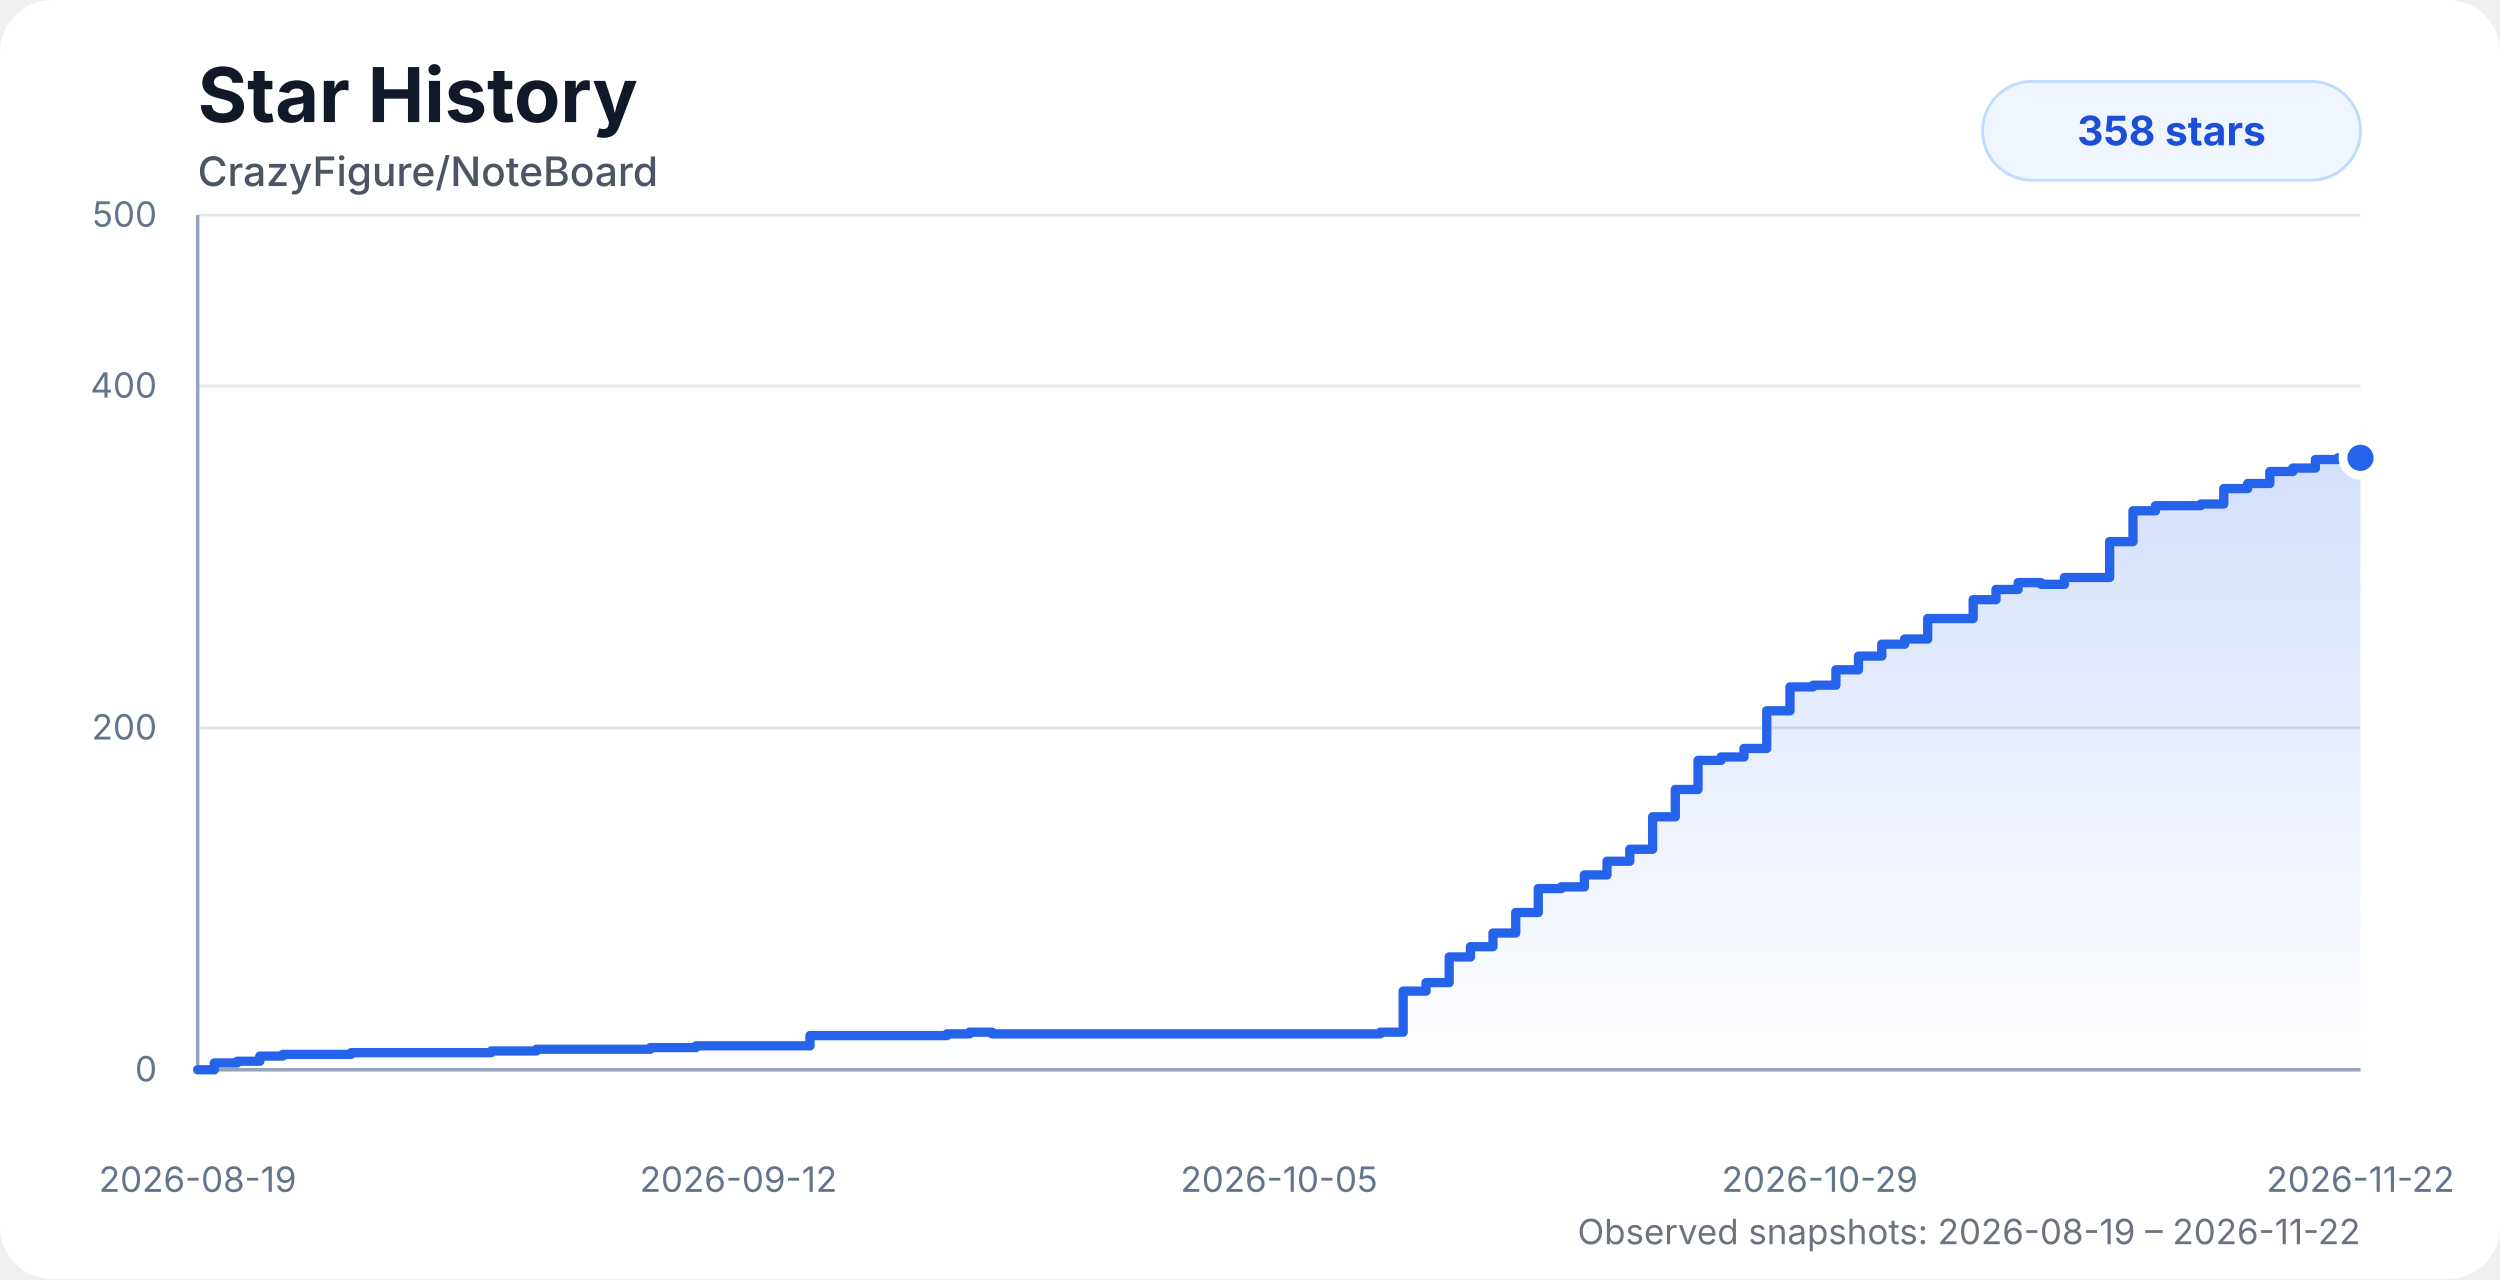
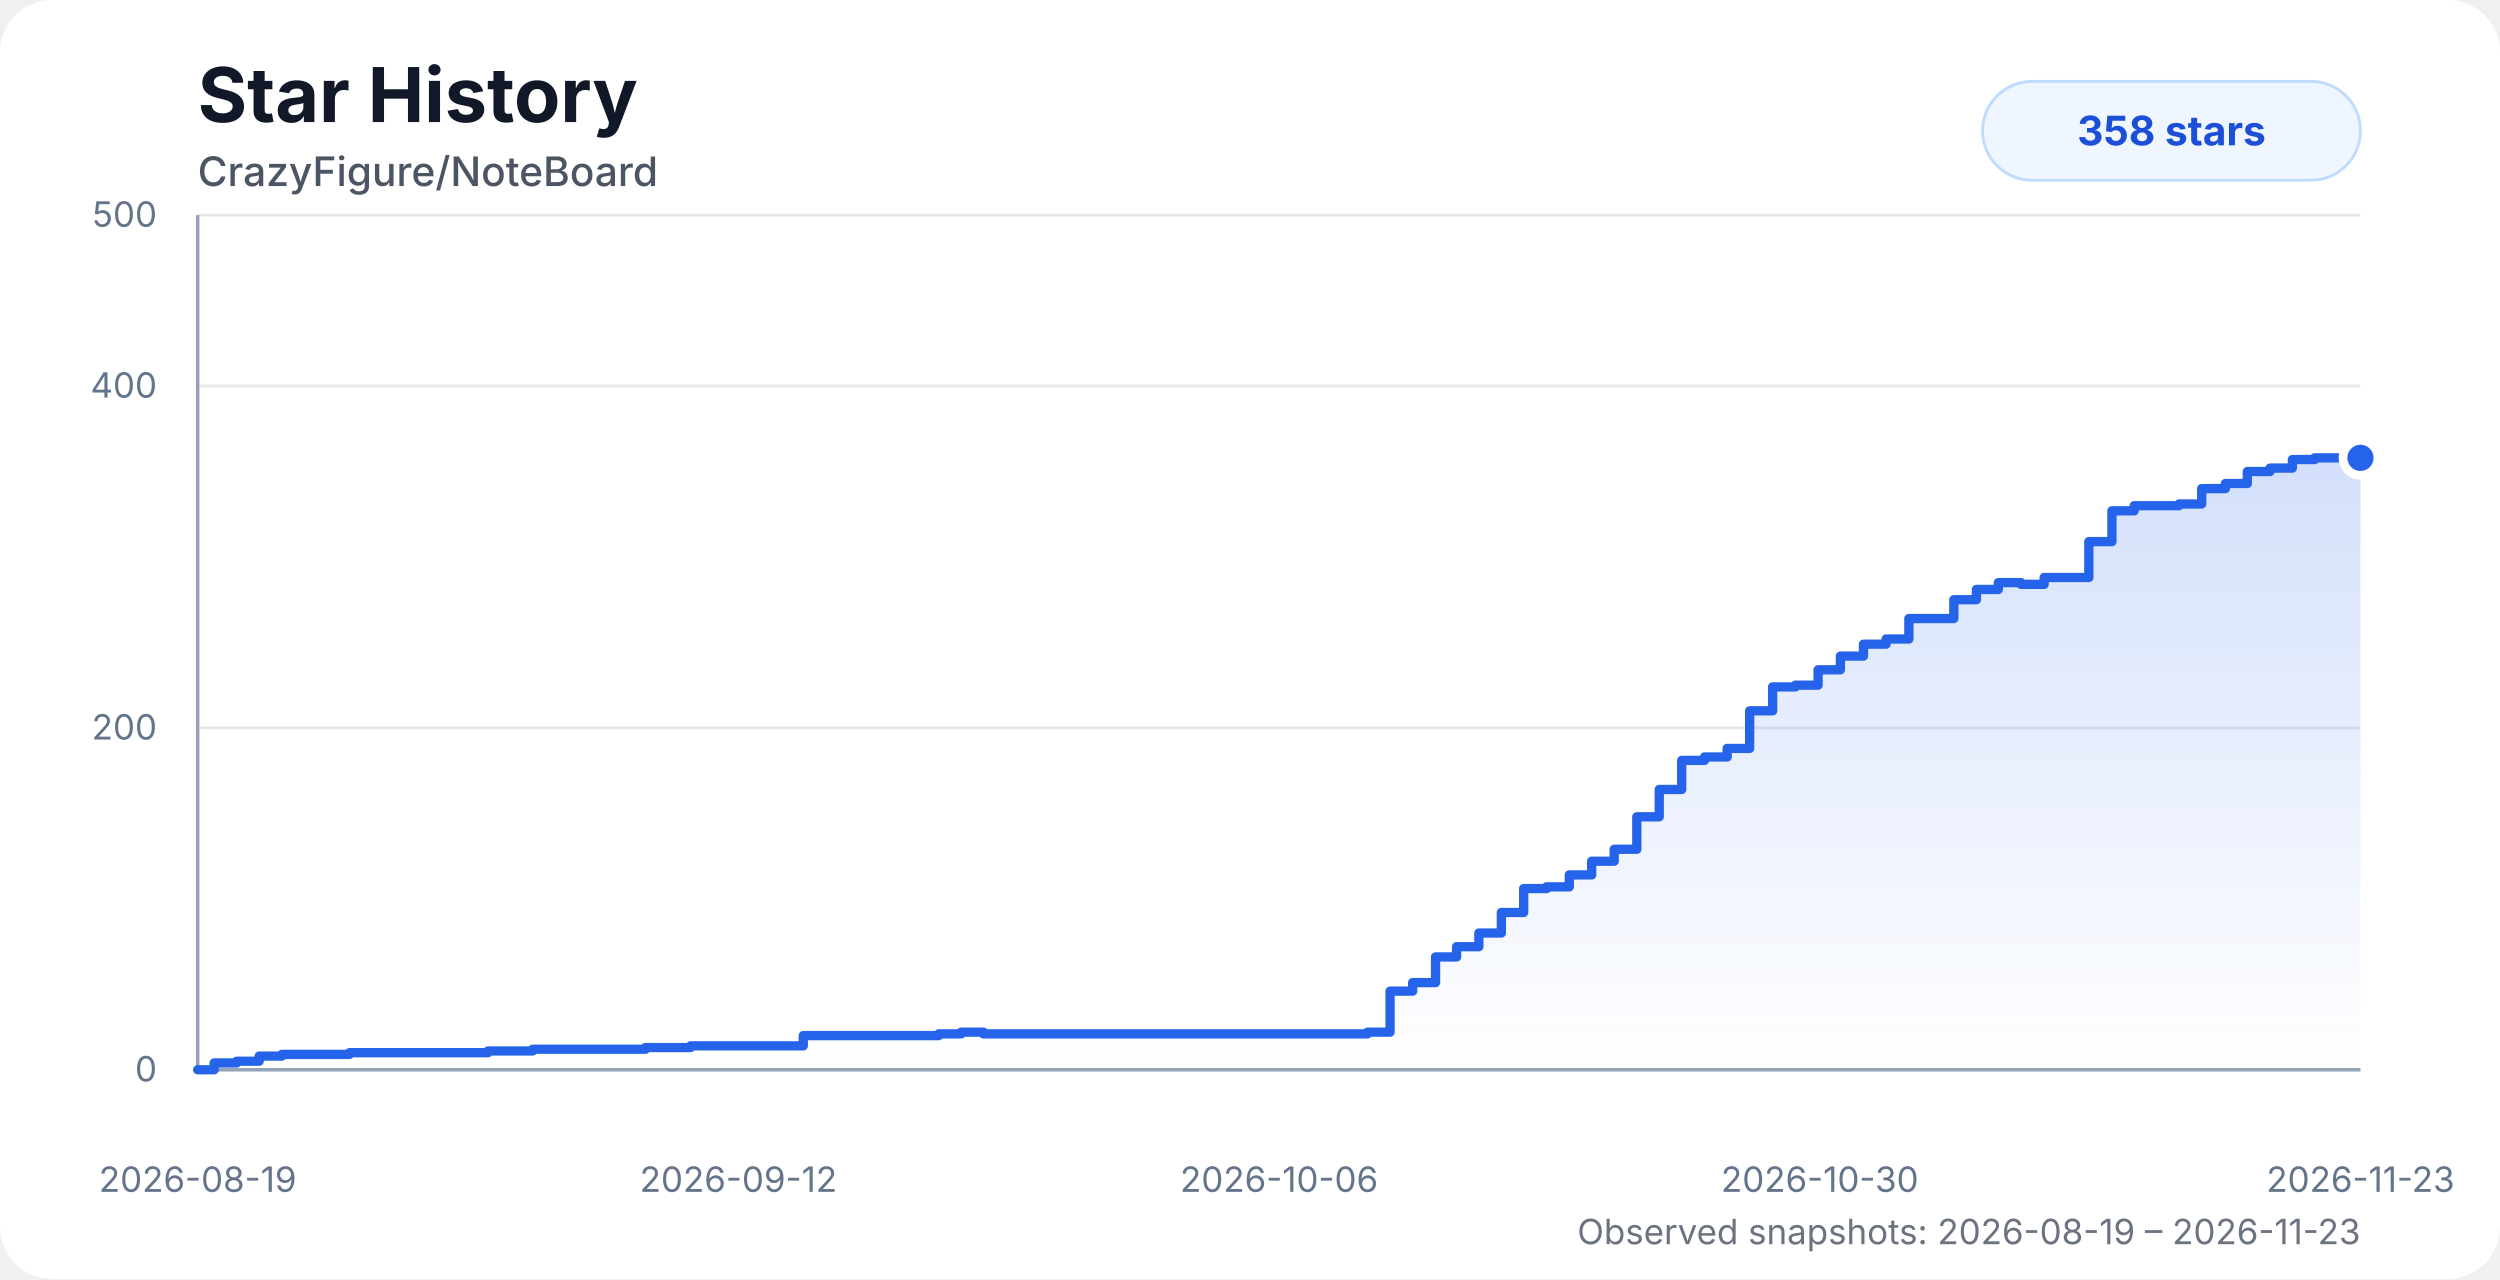
<svg xmlns="http://www.w3.org/2000/svg" width="860" height="440" viewBox="0 0 860 440" role="img" aria-labelledby="title desc">
  <style>
    .chart-bg { fill: #ffffff; }
    .title { fill: #111827; font: 700 26px system-ui, -apple-system, BlinkMacSystemFont, "Segoe UI", sans-serif; }
    .subtitle { fill: #4b5563; font: 500 14px system-ui, -apple-system, BlinkMacSystemFont, "Segoe UI", sans-serif; }
    .axis-label { fill: #64748b; font: 12px system-ui, -apple-system, BlinkMacSystemFont, "Segoe UI", sans-serif; }
    .grid { stroke: #e5e7eb; stroke-width: 1; }
    .axis { stroke: #94a3b8; stroke-width: 1.2; }
    .area { fill: url(#starGradient); opacity: 0.28; }
    .line { fill: none; stroke: #2563eb; stroke-width: 3.2; stroke-linecap: round; stroke-linejoin: round; }
    .dot { fill: #2563eb; stroke: #ffffff; stroke-width: 3; }
    .badge { fill: #eff6ff; stroke: #bfdbfe; }
    .badge-text { fill: #1d4ed8; font: 700 14px system-ui, -apple-system, BlinkMacSystemFont, "Segoe UI", sans-serif; }
    .status { fill: #6b7280; font: 12px system-ui, -apple-system, BlinkMacSystemFont, "Segoe UI", sans-serif; }
    @media (prefers-color-scheme: dark) {
      .chart-bg { fill: #0d1117; }
      .title { fill: #f8fafc; }
      .subtitle { fill: #cbd5e1; }
      .axis-label { fill: #94a3b8; }
      .grid { stroke: #1f2937; }
      .axis { stroke: #475569; }
      .dot { stroke: #0d1117; }
      .badge { fill: #172554; stroke: #1d4ed8; }
      .badge-text { fill: #bfdbfe; }
      .status { fill: #94a3b8; }
    }
  </style>
  <defs>
    <linearGradient id="starGradient" x1="0" x2="0" y1="0" y2="1">
      <stop offset="0%" stop-color="#2563eb" stop-opacity="0.72" />
      <stop offset="100%" stop-color="#2563eb" stop-opacity="0" />
    </linearGradient>
  </defs>
  <rect class="chart-bg" width="860" height="440" rx="18" />
  <text class="title" x="68" y="42">Star History</text>
  <text class="subtitle" x="68" y="64">CrazyFigure/NoteBoard</text>
  <g>
    <line class="grid" x1="68" y1="368" x2="812" y2="368" />
    <line class="grid" x1="68" y1="250.4" x2="812" y2="250.4" />
    <line class="grid" x1="68" y1="132.8" x2="812" y2="132.8" />
    <line class="grid" x1="68" y1="74" x2="812" y2="74" />
    <line class="axis" x1="68" y1="74" x2="68" y2="368" />
    <line class="axis" x1="68" y1="368" x2="812" y2="368" />
    <text class="axis-label" x="54" y="372" text-anchor="end">0</text>
    <text class="axis-label" x="54" y="254.4" text-anchor="end">200</text>
    <text class="axis-label" x="54" y="136.8" text-anchor="end">400</text>
    <text class="axis-label" x="54" y="78" text-anchor="end">500</text>
    <text class="axis-label" x="68" y="410" text-anchor="middle">2026-08-19</text>
    <text class="axis-label" x="254" y="410" text-anchor="middle">2026-09-12</text>
-     <text class="axis-label" x="440" y="410" text-anchor="middle">2026-10-05</text>
-     <text class="axis-label" x="626" y="410" text-anchor="middle">2026-10-29</text>
-     <text class="axis-label" x="812" y="410" text-anchor="middle">2026-11-22</text>
+     <text class="axis-label" x="440" y="410" text-anchor="middle">2026-10-06</text>
+     <text class="axis-label" x="626" y="410" text-anchor="middle">2026-10-30</text>
+     <text class="axis-label" x="812" y="410" text-anchor="middle">2026-11-23</text>
  </g>
-   <path class="area" d="M 68 368 H 68 V 368 H 73.72 V 365.65 H 81.59 V 365.06 H 89.38 V 363.3 H 97.26 V 362.71 H 105.1 V 362.71 H 112.9 V 362.71 H 120.78 V 362.12 H 131.41 V 362.12 H 139.81 V 362.12 H 145.99 V 362.12 H 153.47 V 362.12 H 161.39 V 362.12 H 168.97 V 361.53 H 176.69 V 361.53 H 184.52 V 360.94 H 192.39 V 360.94 H 200.17 V 360.94 H 208.07 V 360.94 H 215.94 V 360.94 H 223.72 V 360.36 H 231.58 V 360.36 H 239.41 V 359.77 H 247.26 V 359.77 H 255.03 V 359.77 H 262.99 V 359.77 H 270.87 V 359.77 H 278.63 V 356.24 H 286.45 V 356.24 H 294.29 V 356.24 H 302.07 V 356.24 H 309.9 V 356.24 H 317.87 V 356.24 H 325.74 V 355.65 H 333.52 V 355.06 H 341.27 V 355.65 H 349.15 V 355.65 H 356.97 V 355.65 H 364.8 V 355.65 H 372.78 V 355.65 H 380.75 V 355.65 H 388.57 V 355.65 H 396.35 V 355.65 H 404.32 V 355.65 H 412.1 V 355.65 H 419.78 V 355.65 H 427.75 V 355.65 H 435.64 V 355.65 H 443.62 V 355.65 H 451.35 V 355.65 H 459.25 V 355.65 H 467.07 V 355.65 H 474.84 V 355.06 H 482.69 V 340.95 H 490.57 V 338.01 H 498.52 V 329.19 H 505.84 V 325.66 H 513.58 V 320.96 H 521.41 V 313.9 H 529.16 V 305.67 H 537.12 V 305.08 H 545.03 V 300.97 H 552.81 V 296.26 H 560.64 V 292.15 H 568.5 V 280.98 H 576.31 V 271.57 H 584.12 V 261.57 H 592.05 V 260.4 H 599.94 V 257.46 H 607.76 V 244.52 H 615.75 V 236.29 H 623.7 V 235.7 H 631.55 V 230.41 H 639.32 V 225.7 H 647.33 V 221.59 H 655.21 V 219.82 H 663.13 V 212.77 H 670.81 V 212.77 H 678.77 V 206.3 H 686.62 V 202.77 H 694.24 V 200.42 H 702.13 V 201.01 H 710.17 V 198.66 H 725.71 V 186.31 H 733.75 V 175.72 H 741.49 V 173.96 H 749.17 V 173.96 H 757.09 V 173.37 H 764.97 V 168.08 H 773.21 V 166.32 H 780.82 V 162.2 H 788.74 V 161.02 H 796.5 V 158.08 H 804.24 V 157.5 H 812 V 157.5 L 812 368 L 68 368 Z" />
-   <path class="line" d="M 68 368 H 68 V 368 H 73.72 V 365.65 H 81.59 V 365.06 H 89.38 V 363.3 H 97.26 V 362.71 H 105.1 V 362.71 H 112.9 V 362.71 H 120.78 V 362.12 H 131.41 V 362.12 H 139.81 V 362.12 H 145.99 V 362.12 H 153.47 V 362.12 H 161.39 V 362.12 H 168.97 V 361.53 H 176.69 V 361.53 H 184.52 V 360.94 H 192.39 V 360.94 H 200.17 V 360.94 H 208.07 V 360.94 H 215.94 V 360.94 H 223.72 V 360.36 H 231.58 V 360.36 H 239.41 V 359.77 H 247.26 V 359.77 H 255.03 V 359.77 H 262.99 V 359.77 H 270.87 V 359.77 H 278.63 V 356.24 H 286.45 V 356.24 H 294.29 V 356.24 H 302.07 V 356.24 H 309.9 V 356.24 H 317.87 V 356.24 H 325.74 V 355.65 H 333.52 V 355.06 H 341.27 V 355.65 H 349.15 V 355.65 H 356.97 V 355.65 H 364.8 V 355.65 H 372.78 V 355.65 H 380.75 V 355.65 H 388.57 V 355.65 H 396.35 V 355.65 H 404.32 V 355.65 H 412.1 V 355.65 H 419.78 V 355.65 H 427.75 V 355.65 H 435.64 V 355.65 H 443.62 V 355.65 H 451.35 V 355.65 H 459.25 V 355.65 H 467.07 V 355.65 H 474.84 V 355.06 H 482.69 V 340.95 H 490.57 V 338.01 H 498.52 V 329.19 H 505.84 V 325.66 H 513.58 V 320.96 H 521.41 V 313.9 H 529.16 V 305.67 H 537.12 V 305.08 H 545.03 V 300.97 H 552.81 V 296.26 H 560.64 V 292.15 H 568.5 V 280.98 H 576.31 V 271.57 H 584.12 V 261.57 H 592.05 V 260.4 H 599.94 V 257.46 H 607.76 V 244.52 H 615.75 V 236.29 H 623.7 V 235.7 H 631.55 V 230.41 H 639.32 V 225.7 H 647.33 V 221.59 H 655.21 V 219.82 H 663.13 V 212.77 H 670.81 V 212.77 H 678.77 V 206.3 H 686.62 V 202.77 H 694.24 V 200.42 H 702.13 V 201.01 H 710.17 V 198.66 H 725.71 V 186.31 H 733.75 V 175.72 H 741.49 V 173.96 H 749.17 V 173.96 H 757.09 V 173.37 H 764.97 V 168.08 H 773.21 V 166.32 H 780.82 V 162.2 H 788.74 V 161.02 H 796.5 V 158.08 H 804.24 V 157.5 H 812 V 157.5" />
+   <path class="area" d="M 68 368 H 68 V 368 H 73.66 V 365.65 H 81.45 V 365.06 H 89.15 V 363.3 H 96.95 V 362.71 H 104.7 V 362.71 H 112.41 V 362.71 H 120.21 V 362.12 H 130.72 V 362.12 H 139.03 V 362.12 H 145.14 V 362.12 H 152.54 V 362.12 H 160.38 V 362.12 H 167.87 V 361.53 H 175.51 V 361.53 H 183.25 V 360.94 H 191.03 V 360.94 H 198.73 V 360.94 H 206.54 V 360.94 H 214.33 V 360.94 H 222.03 V 360.36 H 229.8 V 360.36 H 237.55 V 359.77 H 245.31 V 359.77 H 252.99 V 359.77 H 260.87 V 359.77 H 268.67 V 359.77 H 276.33 V 356.24 H 284.07 V 356.24 H 291.83 V 356.24 H 299.53 V 356.24 H 307.27 V 356.24 H 315.15 V 356.24 H 322.94 V 355.65 H 330.63 V 355.06 H 338.29 V 355.65 H 346.09 V 355.65 H 353.82 V 355.65 H 361.57 V 355.65 H 369.47 V 355.65 H 377.35 V 355.65 H 385.09 V 355.65 H 392.78 V 355.65 H 400.66 V 355.65 H 408.35 V 355.65 H 415.96 V 355.65 H 423.83 V 355.65 H 431.64 V 355.65 H 439.53 V 355.65 H 447.18 V 355.65 H 455 V 355.65 H 462.73 V 355.65 H 470.41 V 355.06 H 478.18 V 340.95 H 485.97 V 338.01 H 493.83 V 329.19 H 501.07 V 325.66 H 508.73 V 320.96 H 516.47 V 313.9 H 524.14 V 305.67 H 532.01 V 305.08 H 539.84 V 300.97 H 547.53 V 296.26 H 555.28 V 292.15 H 563.06 V 280.98 H 570.78 V 271.57 H 578.5 V 261.57 H 586.35 V 260.4 H 594.15 V 257.46 H 601.88 V 244.52 H 609.79 V 236.29 H 617.65 V 235.7 H 625.42 V 230.41 H 633.1 V 225.7 H 641.03 V 221.59 H 648.82 V 219.82 H 656.65 V 212.77 H 664.26 V 212.77 H 672.12 V 206.3 H 679.89 V 202.77 H 687.43 V 200.42 H 695.23 V 201.01 H 703.19 V 198.66 H 718.56 V 186.31 H 726.5 V 175.72 H 734.16 V 173.96 H 741.75 V 173.96 H 749.59 V 173.37 H 757.38 V 168.08 H 765.54 V 166.32 H 773.07 V 162.2 H 780.9 V 161.02 H 788.58 V 158.08 H 796.23 V 157.5 H 803.9 V 157.5 H 812 V 157.5 L 812 368 L 68 368 Z" />
+   <path class="line" d="M 68 368 H 68 V 368 H 73.66 V 365.65 H 81.45 V 365.06 H 89.15 V 363.3 H 96.95 V 362.71 H 104.7 V 362.71 H 112.41 V 362.71 H 120.21 V 362.12 H 130.72 V 362.12 H 139.03 V 362.12 H 145.14 V 362.12 H 152.54 V 362.12 H 160.38 V 362.12 H 167.87 V 361.53 H 175.51 V 361.53 H 183.25 V 360.94 H 191.03 V 360.94 H 198.73 V 360.94 H 206.54 V 360.94 H 214.33 V 360.94 H 222.03 V 360.36 H 229.8 V 360.36 H 237.55 V 359.77 H 245.31 V 359.77 H 252.99 V 359.77 H 260.87 V 359.77 H 268.67 V 359.77 H 276.33 V 356.24 H 284.07 V 356.24 H 291.83 V 356.24 H 299.53 V 356.24 H 307.27 V 356.24 H 315.15 V 356.24 H 322.94 V 355.65 H 330.63 V 355.06 H 338.29 V 355.65 H 346.09 V 355.65 H 353.82 V 355.65 H 361.57 V 355.65 H 369.47 V 355.65 H 377.35 V 355.65 H 385.09 V 355.65 H 392.78 V 355.65 H 400.66 V 355.65 H 408.35 V 355.65 H 415.96 V 355.65 H 423.83 V 355.65 H 431.64 V 355.65 H 439.53 V 355.65 H 447.18 V 355.65 H 455 V 355.65 H 462.73 V 355.65 H 470.41 V 355.06 H 478.18 V 340.95 H 485.97 V 338.01 H 493.83 V 329.19 H 501.07 V 325.66 H 508.73 V 320.96 H 516.47 V 313.9 H 524.14 V 305.67 H 532.01 V 305.08 H 539.84 V 300.97 H 547.53 V 296.26 H 555.28 V 292.15 H 563.06 V 280.98 H 570.78 V 271.57 H 578.5 V 261.57 H 586.35 V 260.4 H 594.15 V 257.46 H 601.88 V 244.52 H 609.79 V 236.29 H 617.65 V 235.7 H 625.42 V 230.41 H 633.1 V 225.7 H 641.03 V 221.59 H 648.82 V 219.82 H 656.65 V 212.77 H 664.26 V 212.77 H 672.12 V 206.3 H 679.89 V 202.77 H 687.43 V 200.42 H 695.23 V 201.01 H 703.19 V 198.66 H 718.56 V 186.31 H 726.5 V 175.72 H 734.16 V 173.96 H 741.75 V 173.96 H 749.59 V 173.37 H 757.38 V 168.08 H 765.54 V 166.32 H 773.07 V 162.2 H 780.9 V 161.02 H 788.58 V 158.08 H 796.23 V 157.5 H 803.9 V 157.5 H 812 V 157.5" />
  <circle class="dot" cx="812" cy="157.5" r="6" />
  <rect class="badge" x="682" y="28" width="130" height="34" rx="17" />
  <text class="badge-text" x="747" y="50" text-anchor="middle">358 stars</text>
-   <text class="status" x="812" y="428" text-anchor="end">Observed snapshots: 2026-08-19 – 2026-11-22</text>
+   <text class="status" x="812" y="428" text-anchor="end">Observed snapshots: 2026-08-19 – 2026-11-23</text>
</svg>
